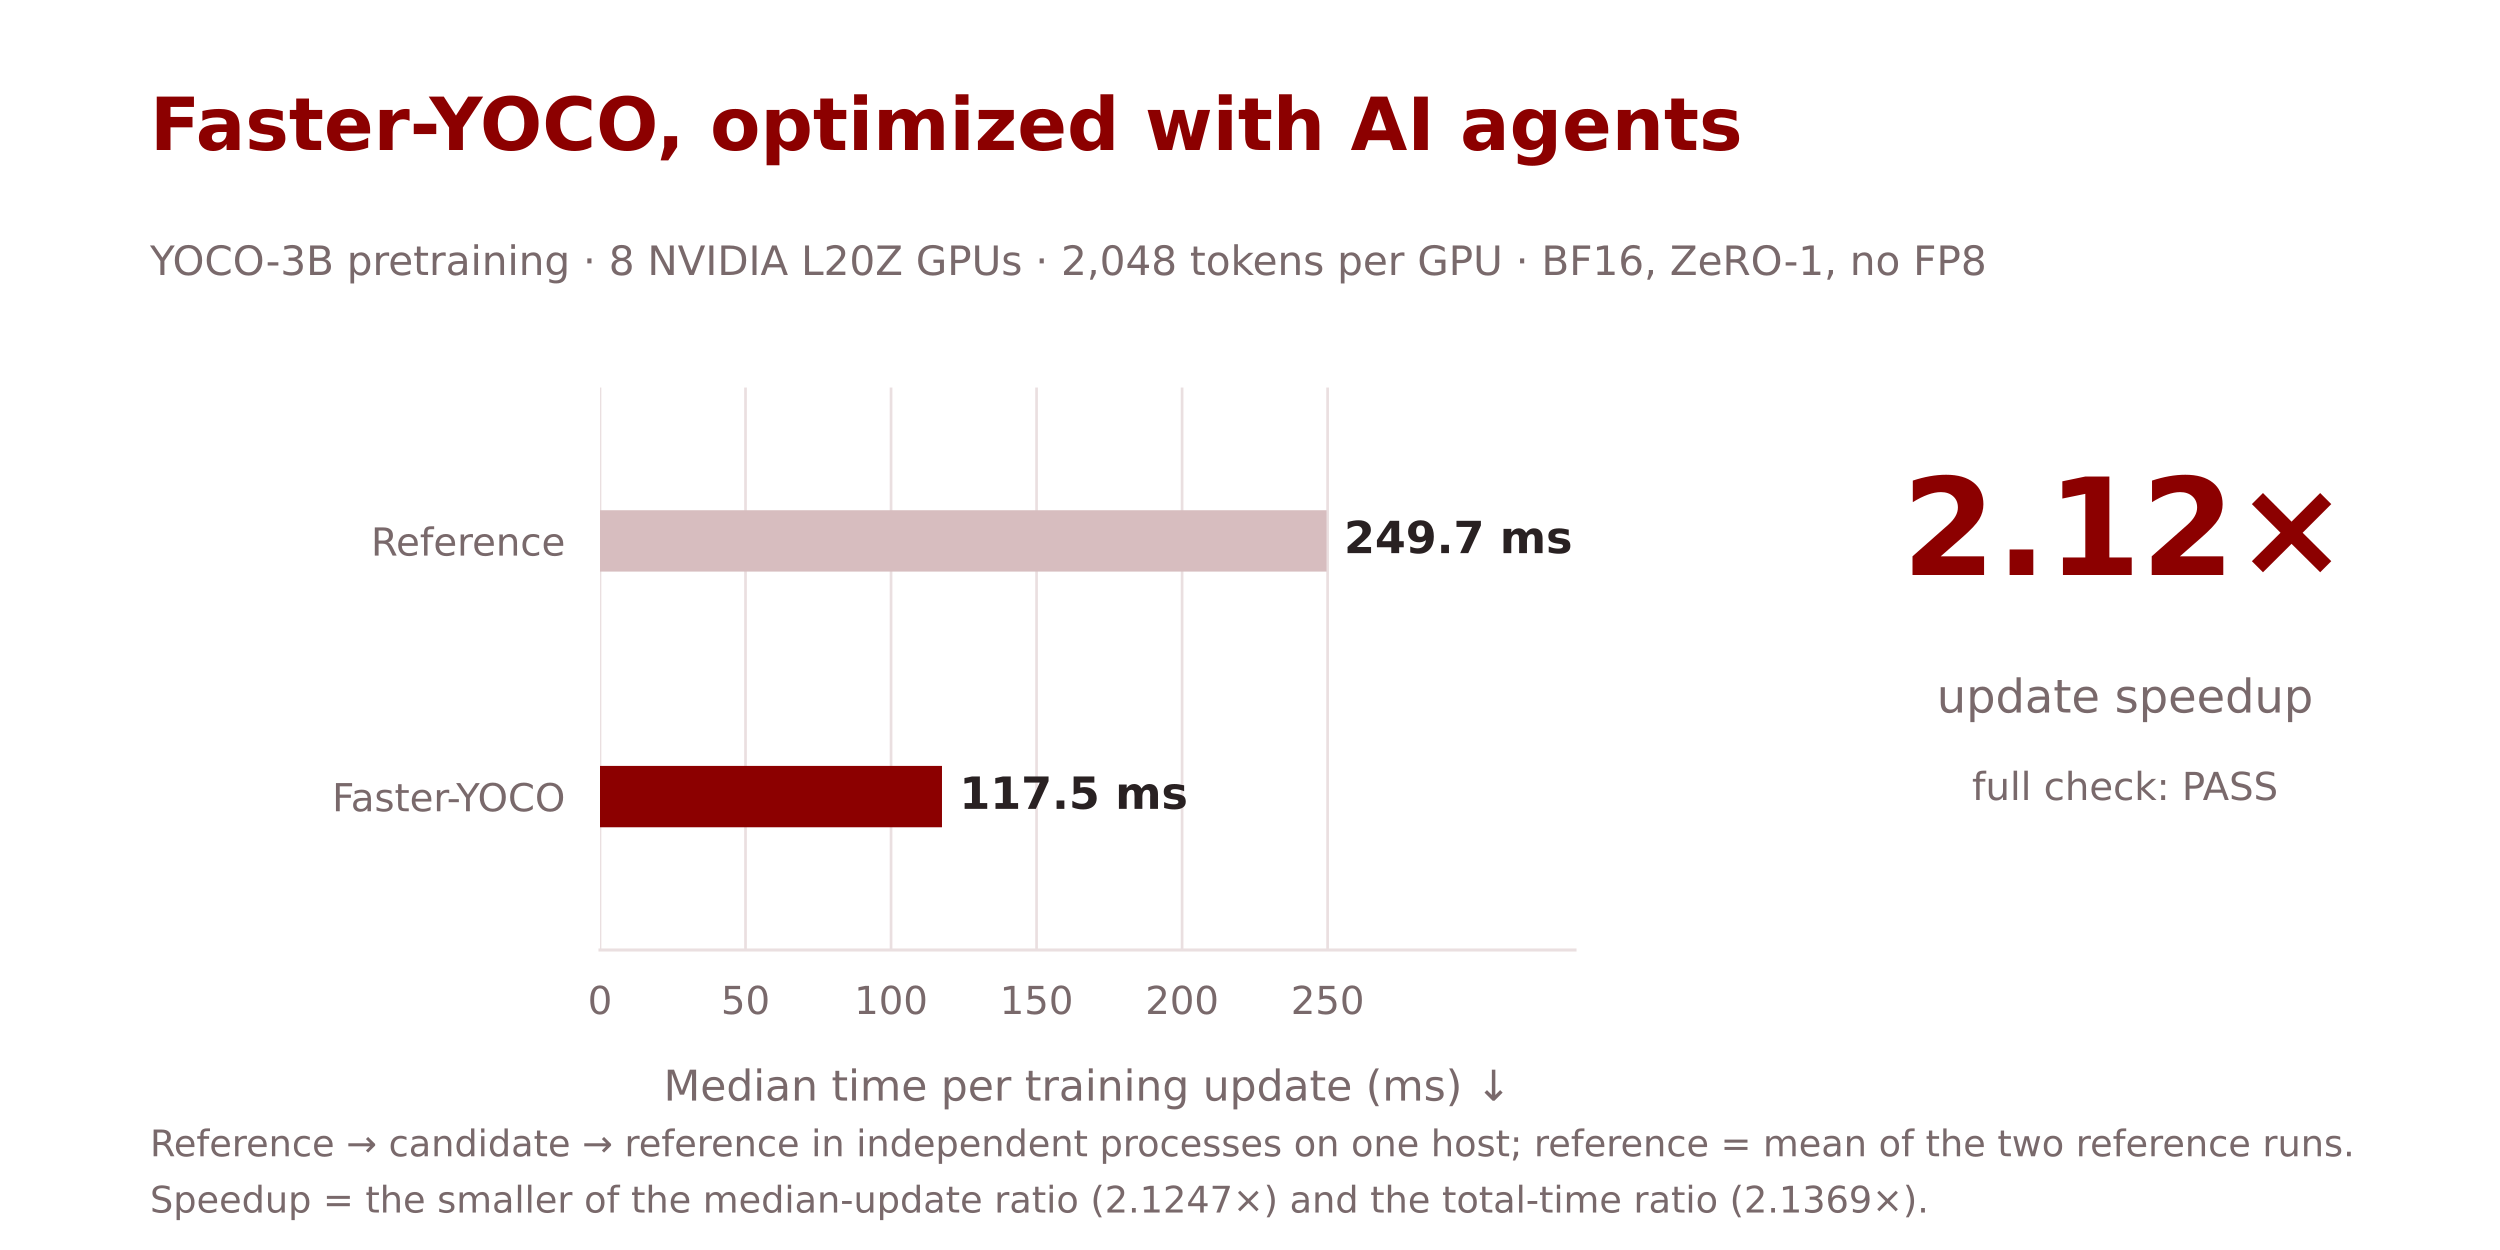
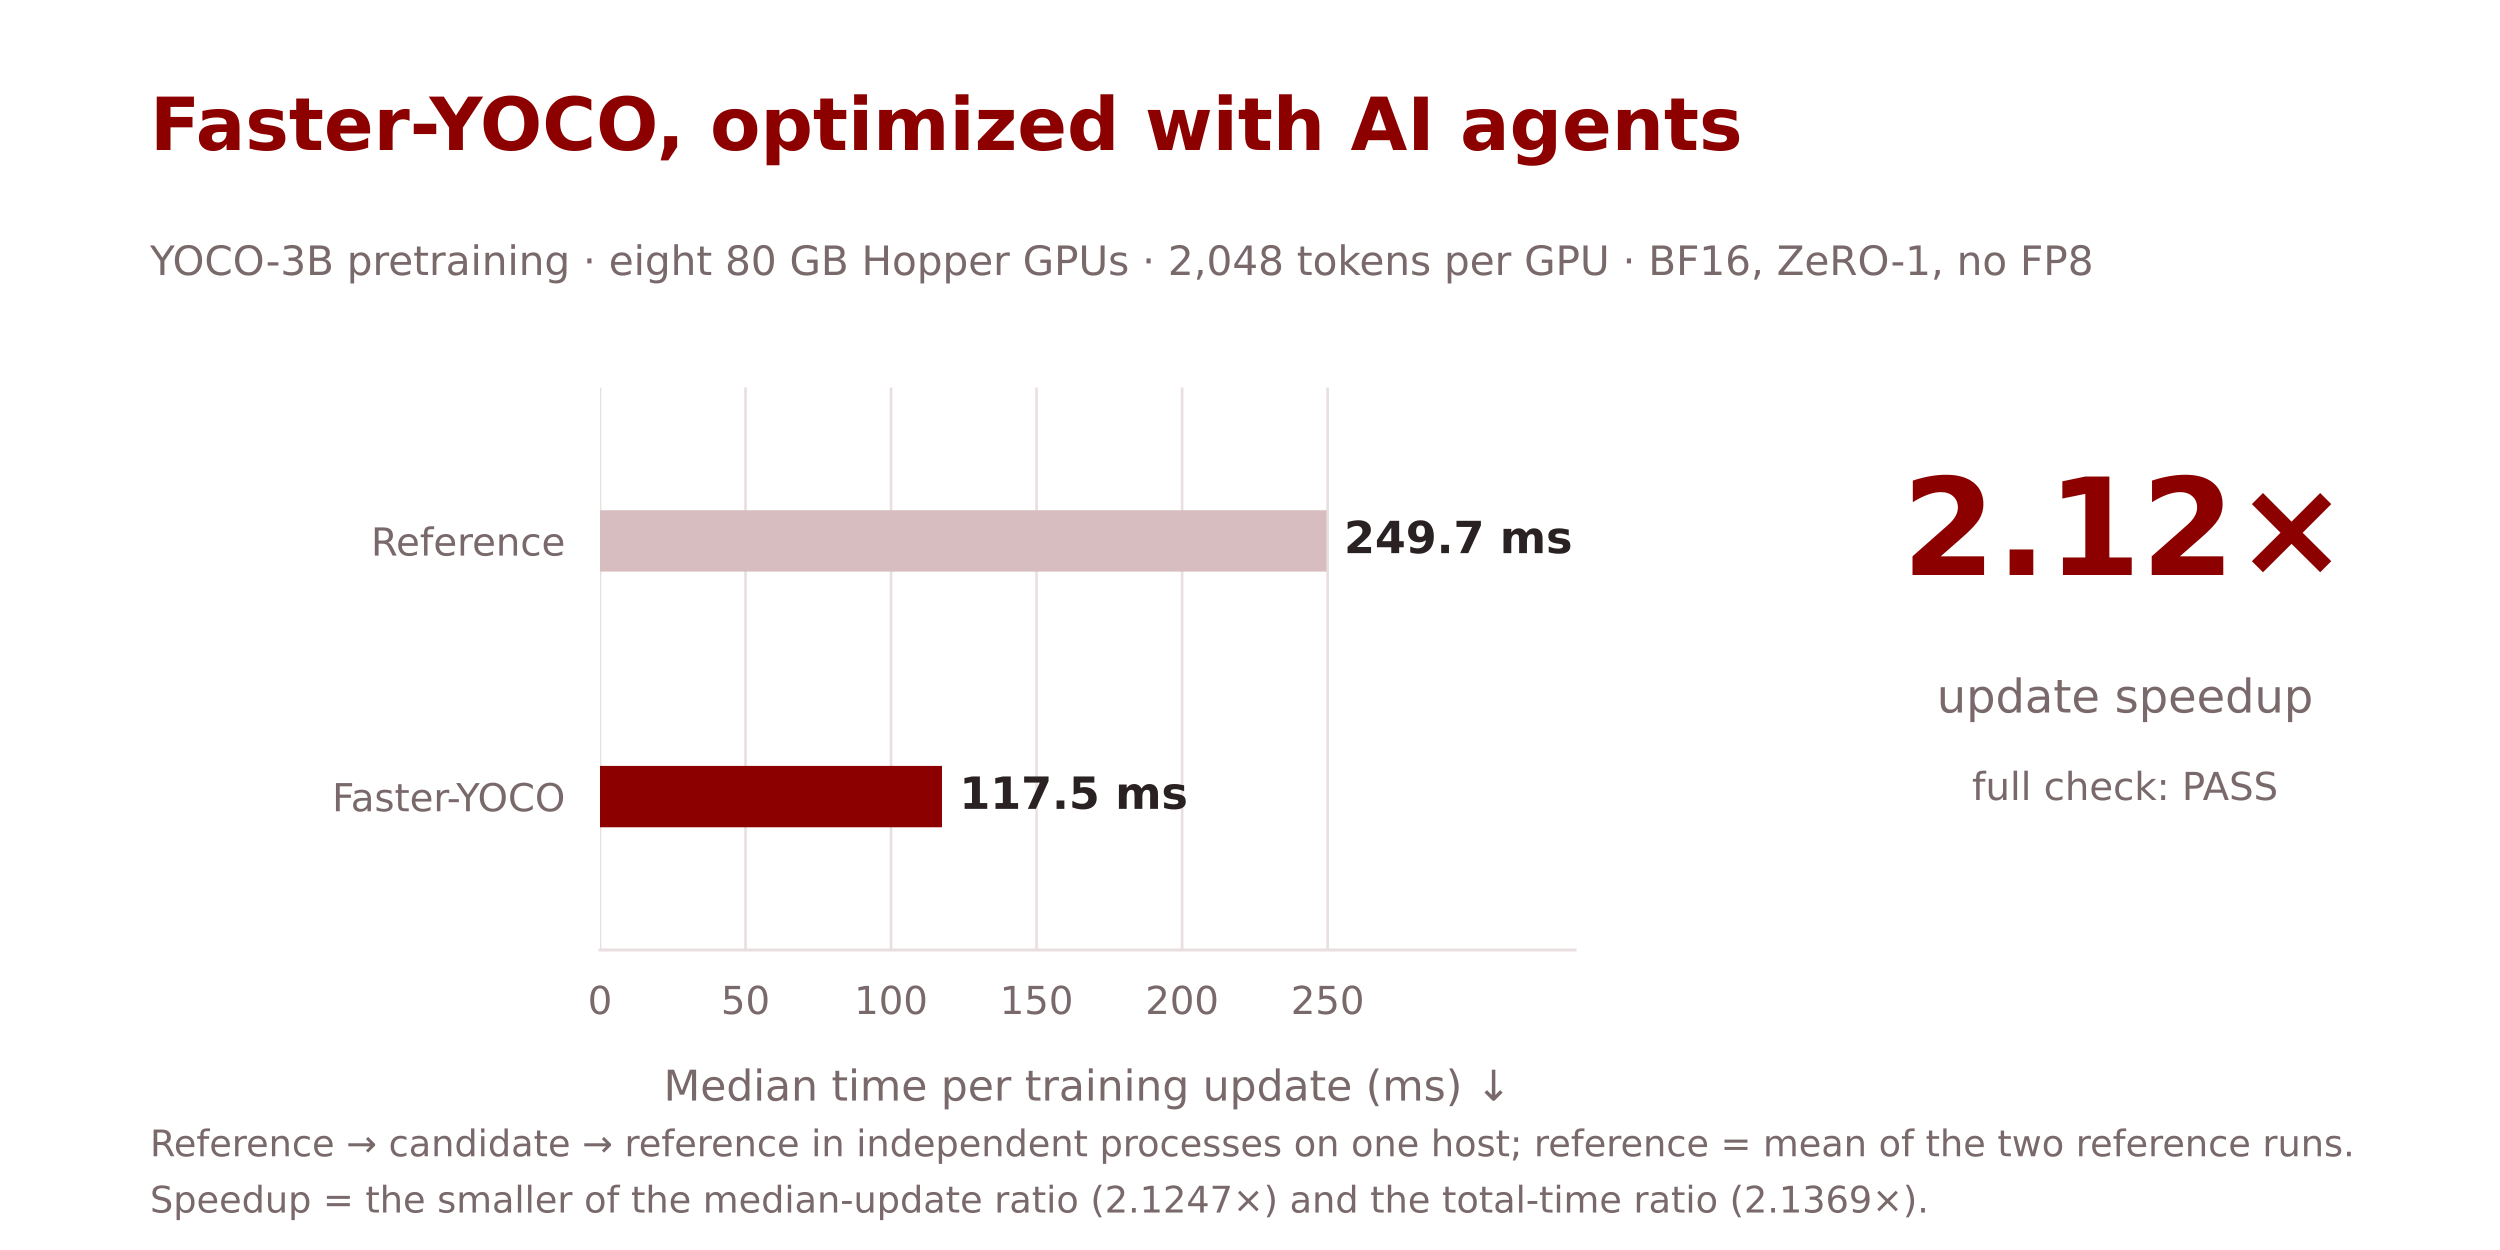
<svg xmlns="http://www.w3.org/2000/svg" width="648pt" height="324pt" viewBox="0 0 648 324" version="1.1">
  <defs>
    <style type="text/css">*{stroke-linejoin: round; stroke-linecap: butt}</style>
  </defs>
  <g id="figure_1">
    <g id="patch_1">
      <path d="M 0 324 L 648 324 L 648 0 L 0 0 z " style="fill: #ffffff" />
    </g>
    <g id="axes_1">
      <g id="patch_2">
        <path d="M 155.52 246.24 L 408.24 246.24 L 408.24 100.44 L 155.52 100.44 z " style="fill: #ffffff" />
      </g>
      <g id="matplotlib.axis_1">
        <g id="xtick_1">
          <g id="line2d_1">
            <path d="M 155.52 246.24 L 155.52 100.44 " clip-path="url(#p07b22acb2a)" style="fill: none; stroke: #eadfe0; stroke-width: 0.7; stroke-linecap: square" />
          </g>
          <g id="line2d_2" />
          <g id="text_1">
            <text style="fill: #79696b; font: 10px 'DejaVu Sans'; text-anchor: middle" x="155.52" y="262.838" transform="rotate(-0 155.52 262.8384)">0</text>
          </g>
        </g>
        <g id="xtick_2">
          <g id="line2d_3">
            <path d="M 193.239 246.24 L 193.239 100.44 " clip-path="url(#p07b22acb2a)" style="fill: none; stroke: #eadfe0; stroke-width: 0.7; stroke-linecap: square" />
          </g>
          <g id="line2d_4" />
          <g id="text_2">
            <text style="fill: #79696b; font: 10px 'DejaVu Sans'; text-anchor: middle" x="193.239" y="262.838" transform="rotate(-0 193.2394 262.8384)">50</text>
          </g>
        </g>
        <g id="xtick_3">
          <g id="line2d_5">
            <path d="M 230.959 246.24 L 230.959 100.44 " clip-path="url(#p07b22acb2a)" style="fill: none; stroke: #eadfe0; stroke-width: 0.7; stroke-linecap: square" />
          </g>
          <g id="line2d_6" />
          <g id="text_3">
            <text style="fill: #79696b; font: 10px 'DejaVu Sans'; text-anchor: middle" x="230.959" y="262.838" transform="rotate(-0 230.9588 262.8384)">100</text>
          </g>
        </g>
        <g id="xtick_4">
          <g id="line2d_7">
            <path d="M 268.678 246.24 L 268.678 100.44 " clip-path="url(#p07b22acb2a)" style="fill: none; stroke: #eadfe0; stroke-width: 0.7; stroke-linecap: square" />
          </g>
          <g id="line2d_8" />
          <g id="text_4">
            <text style="fill: #79696b; font: 10px 'DejaVu Sans'; text-anchor: middle" x="268.678" y="262.838" transform="rotate(-0 268.6782 262.8384)">150</text>
          </g>
        </g>
        <g id="xtick_5">
          <g id="line2d_9">
            <path d="M 306.398 246.24 L 306.398 100.44 " clip-path="url(#p07b22acb2a)" style="fill: none; stroke: #eadfe0; stroke-width: 0.7; stroke-linecap: square" />
          </g>
          <g id="line2d_10" />
          <g id="text_5">
            <text style="fill: #79696b; font: 10px 'DejaVu Sans'; text-anchor: middle" x="306.398" y="262.838" transform="rotate(-0 306.3976 262.8384)">200</text>
          </g>
        </g>
        <g id="xtick_6">
          <g id="line2d_11">
            <path d="M 344.117 246.24 L 344.117 100.44 " clip-path="url(#p07b22acb2a)" style="fill: none; stroke: #eadfe0; stroke-width: 0.7; stroke-linecap: square" />
          </g>
          <g id="line2d_12" />
          <g id="text_6">
            <text style="fill: #79696b; font: 10px 'DejaVu Sans'; text-anchor: middle" x="344.117" y="262.838" transform="rotate(-0 344.117 262.8384)">250</text>
          </g>
        </g>
        <g id="text_7">
          <text style="fill: #79696b; font: 11px 'DejaVu Sans'; text-anchor: middle" x="281.88" y="285.276" transform="rotate(-0 281.88 285.2764)">Median time per training update (ms) ↓</text>
        </g>
      </g>
      <g id="matplotlib.axis_2">
        <g id="ytick_1">
          <g id="line2d_13" />
          <g id="text_8">
            <text style="fill: #79696b; font: 10px 'DejaVu Sans'; text-anchor: end" x="146.52" y="144.003" transform="rotate(-0 146.52 144.0029)">Reference</text>
          </g>
        </g>
        <g id="ytick_2">
          <g id="line2d_14" />
          <g id="text_9">
            <text style="fill: #79696b; font: 10px 'DejaVu Sans'; text-anchor: end" x="146.52" y="210.276" transform="rotate(-0 146.52 210.2756)">Faster-YOCO</text>
          </g>
        </g>
      </g>
      <g id="patch_3">
        <path d="M 155.52 246.24 L 408.24 246.24 " style="fill: none; stroke: #eadfe0; stroke-width: 0.8; stroke-linejoin: miter; stroke-linecap: square" />
      </g>
      <g id="patch_4">
        <path d="M 155.52 148.156 L 343.853 148.156 L 343.853 132.251 L 155.52 132.251 z " clip-path="url(#p07b22acb2a)" style="fill: #d7bdbf" />
      </g>
      <g id="patch_5">
        <path d="M 155.52 214.429 L 244.161 214.429 L 244.161 198.524 L 155.52 198.524 z " clip-path="url(#p07b22acb2a)" style="fill: #8c0000" />
      </g>
      <g id="text_10">
        <text style="fill: #292122; font: 700 11.5px 'DejaVu Sans'; text-anchor: start" x="348.379" y="143.377" transform="rotate(-0 348.3793 143.3769)">249.7 ms</text>
      </g>
      <g id="text_11">
        <text style="fill: #292122; font: 700 11.5px 'DejaVu Sans'; text-anchor: start" x="248.687" y="209.65" transform="rotate(-0 248.6869 209.6496)">117.5 ms</text>
      </g>
    </g>
    <g id="text_12">
      <text style="fill: #8c0000; font: 700 19px 'DejaVu Sans'; text-anchor: start" x="38.88" y="38.88" transform="rotate(-0 38.88 38.88)">Faster-YOCO, optimized with AI agents</text>
    </g>
    <g id="text_13">
-       <text style="fill: #79696b; font: 10.5px 'DejaVu Sans'; text-anchor: start" x="38.88" y="71.28" transform="rotate(-0 38.88 71.28)">YOCO-3B pretraining · 8 NVIDIA L20Z GPUs · 2,048 tokens per GPU · BF16, ZeRO-1, no FP8</text>
+       <text style="fill: #79696b; font: 10.5px 'DejaVu Sans'; text-anchor: start" x="38.88" y="71.28" transform="rotate(-0 38.88 71.28)">YOCO-3B pretraining · eight 80 GB Hopper GPUs · 2,048 tokens per GPU · BF16, ZeRO-1, no FP8</text>
    </g>
    <g id="text_14">
      <text style="fill: #8c0000; font: 700 35px 'DejaVu Sans'; text-anchor: middle" x="550.8" y="149.04" transform="rotate(-0 550.8 149.04)">2.12×</text>
    </g>
    <g id="text_15">
      <text style="fill: #79696b; font: 12px 'DejaVu Sans'; text-anchor: middle" x="550.8" y="184.68" transform="rotate(-0 550.8 184.68)">update speedup</text>
    </g>
    <g id="text_16">
      <text style="fill: #79696b; font: 10px 'DejaVu Sans'; text-anchor: middle" x="550.8" y="207.36" transform="rotate(-0 550.8 207.36)">full check: PASS</text>
    </g>
    <g id="text_17">
      <text style="fill: #79696b; font: 9.5px 'DejaVu Sans'; text-anchor: start" x="38.88" y="299.7" transform="rotate(-0 38.88 299.7)">Reference → candidate → reference in independent processes on one host; reference = mean of the two reference runs.</text>
    </g>
    <g id="text_18">
      <text style="fill: #79696b; font: 9.5px 'DejaVu Sans'; text-anchor: start" x="38.88" y="314.28" transform="rotate(-0 38.88 314.28)">Speedup = the smaller of the median-update ratio (2.1247×) and the total-time ratio (2.1369×).</text>
    </g>
  </g>
  <defs>
    <clipPath id="p07b22acb2a">
      <rect x="155.52" y="100.44" width="252.72" height="145.8" />
    </clipPath>
  </defs>
</svg>
